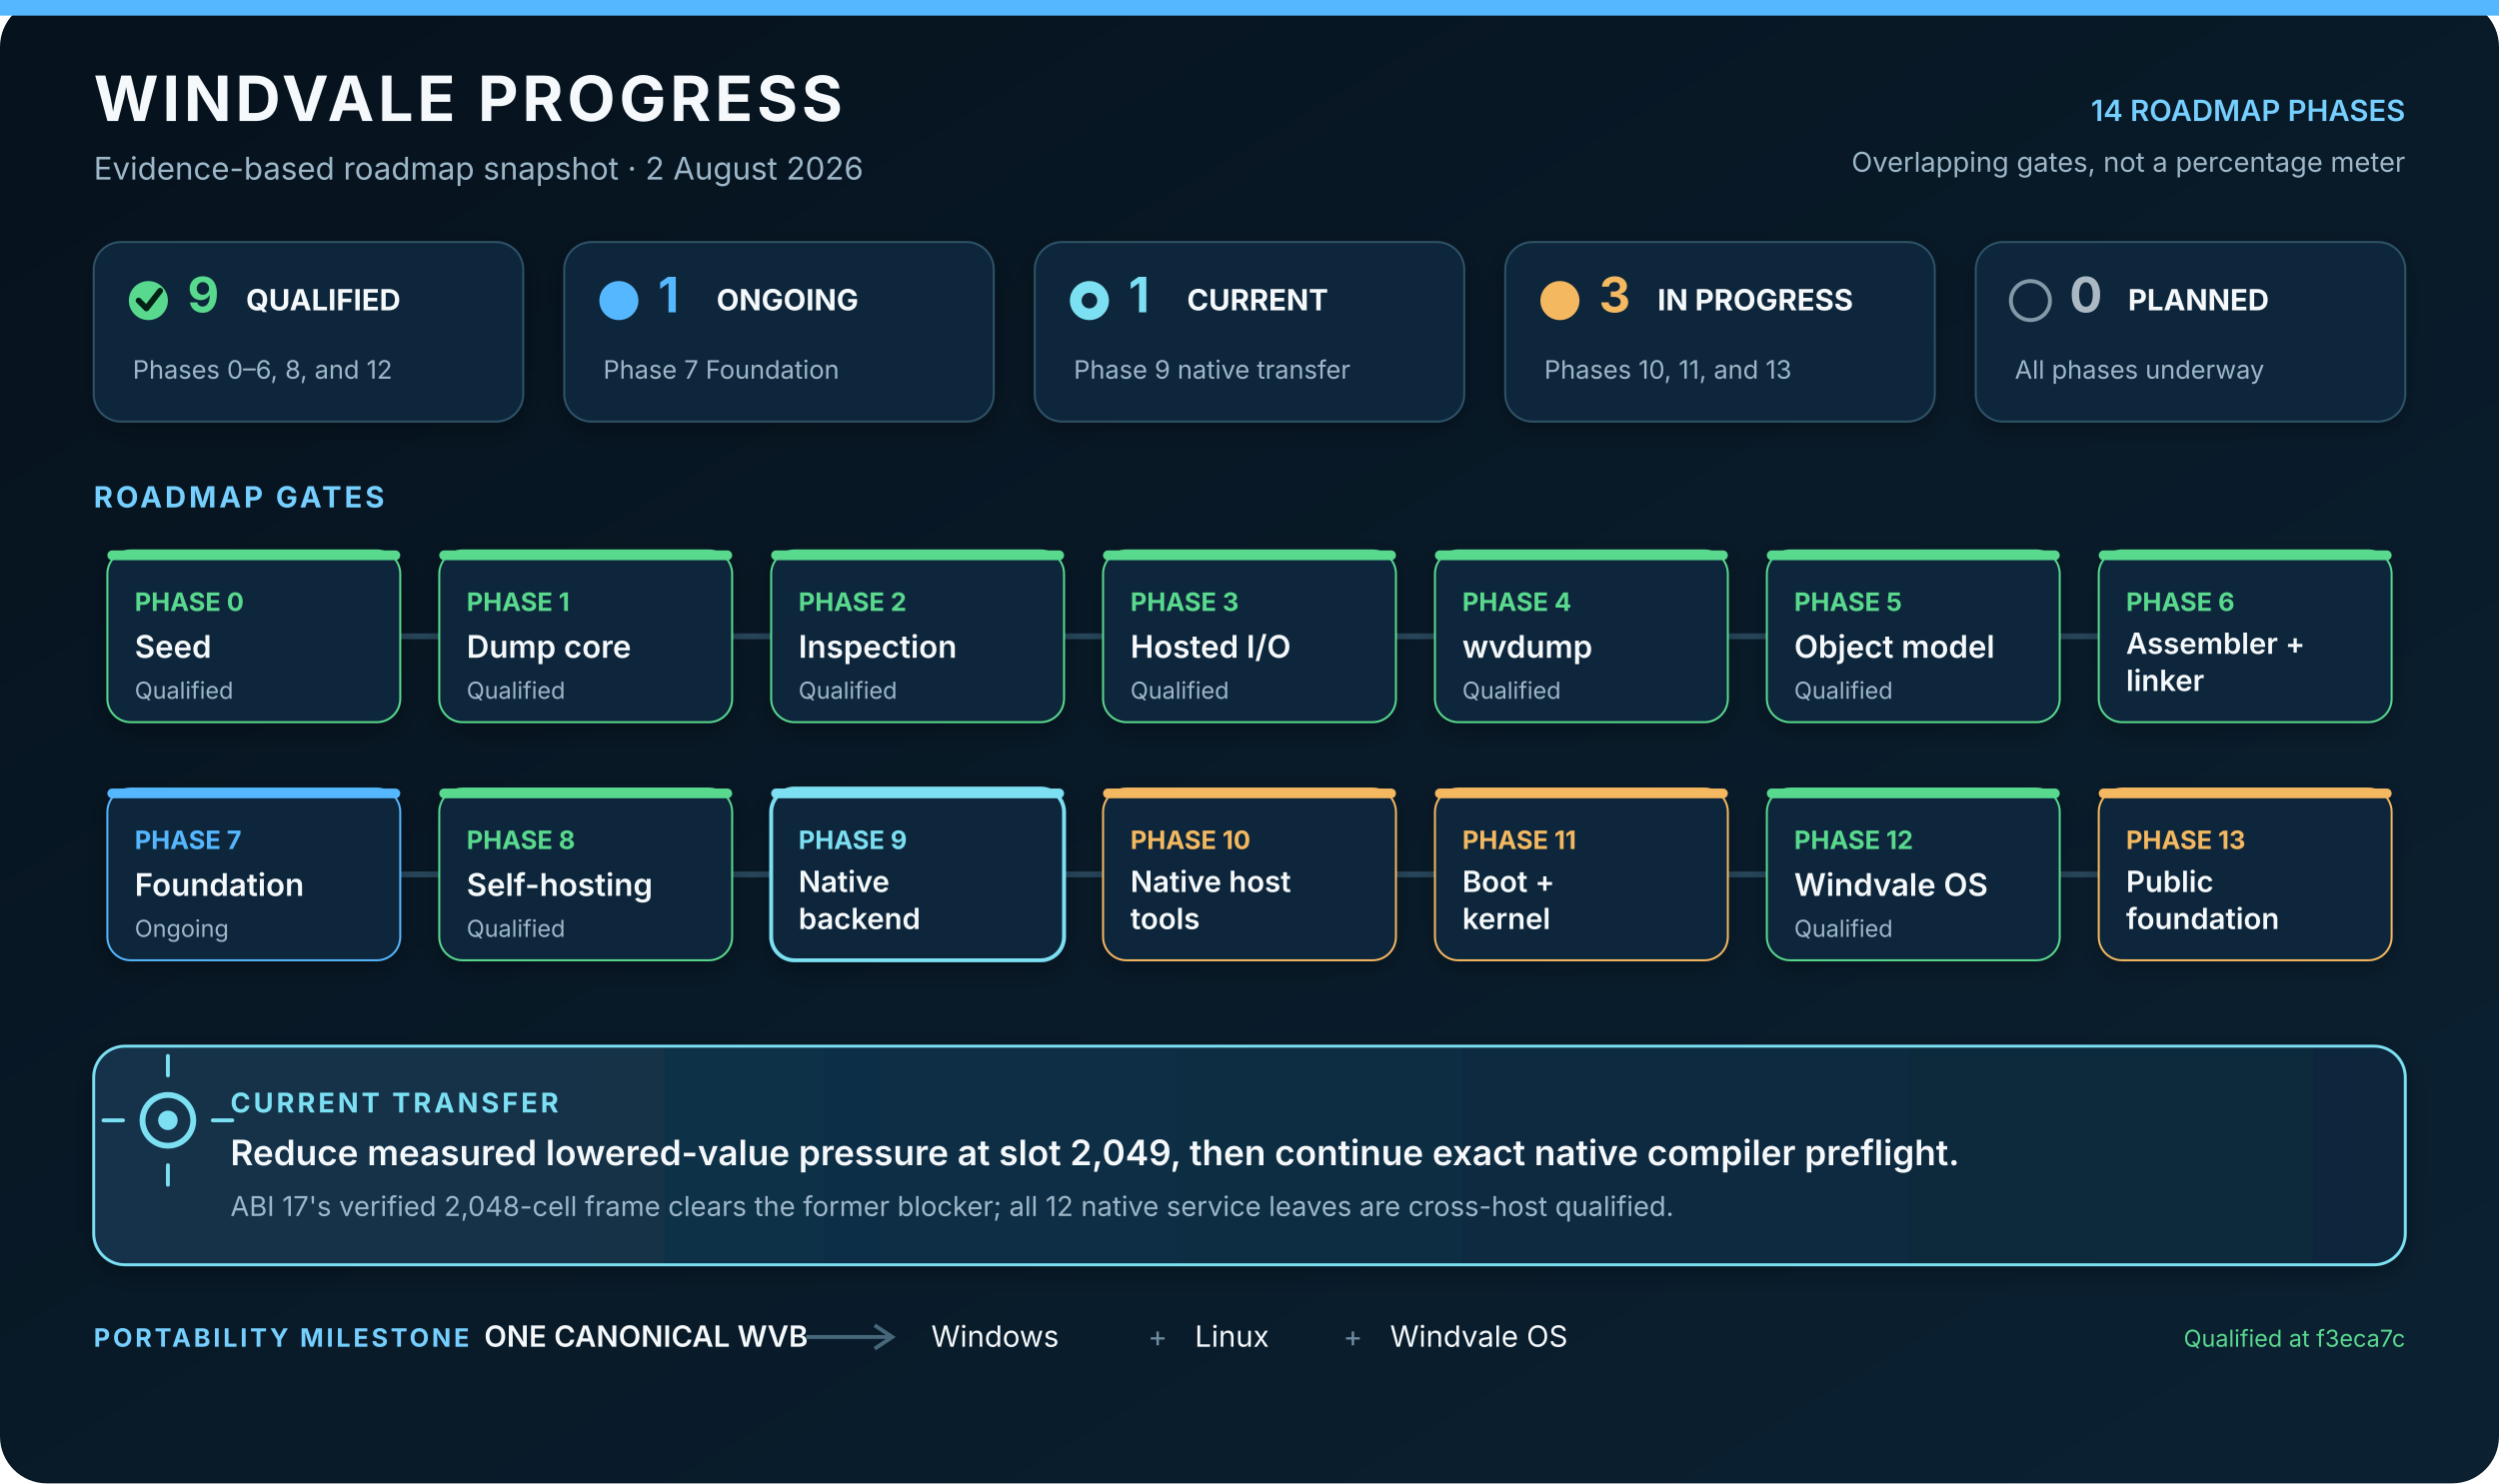
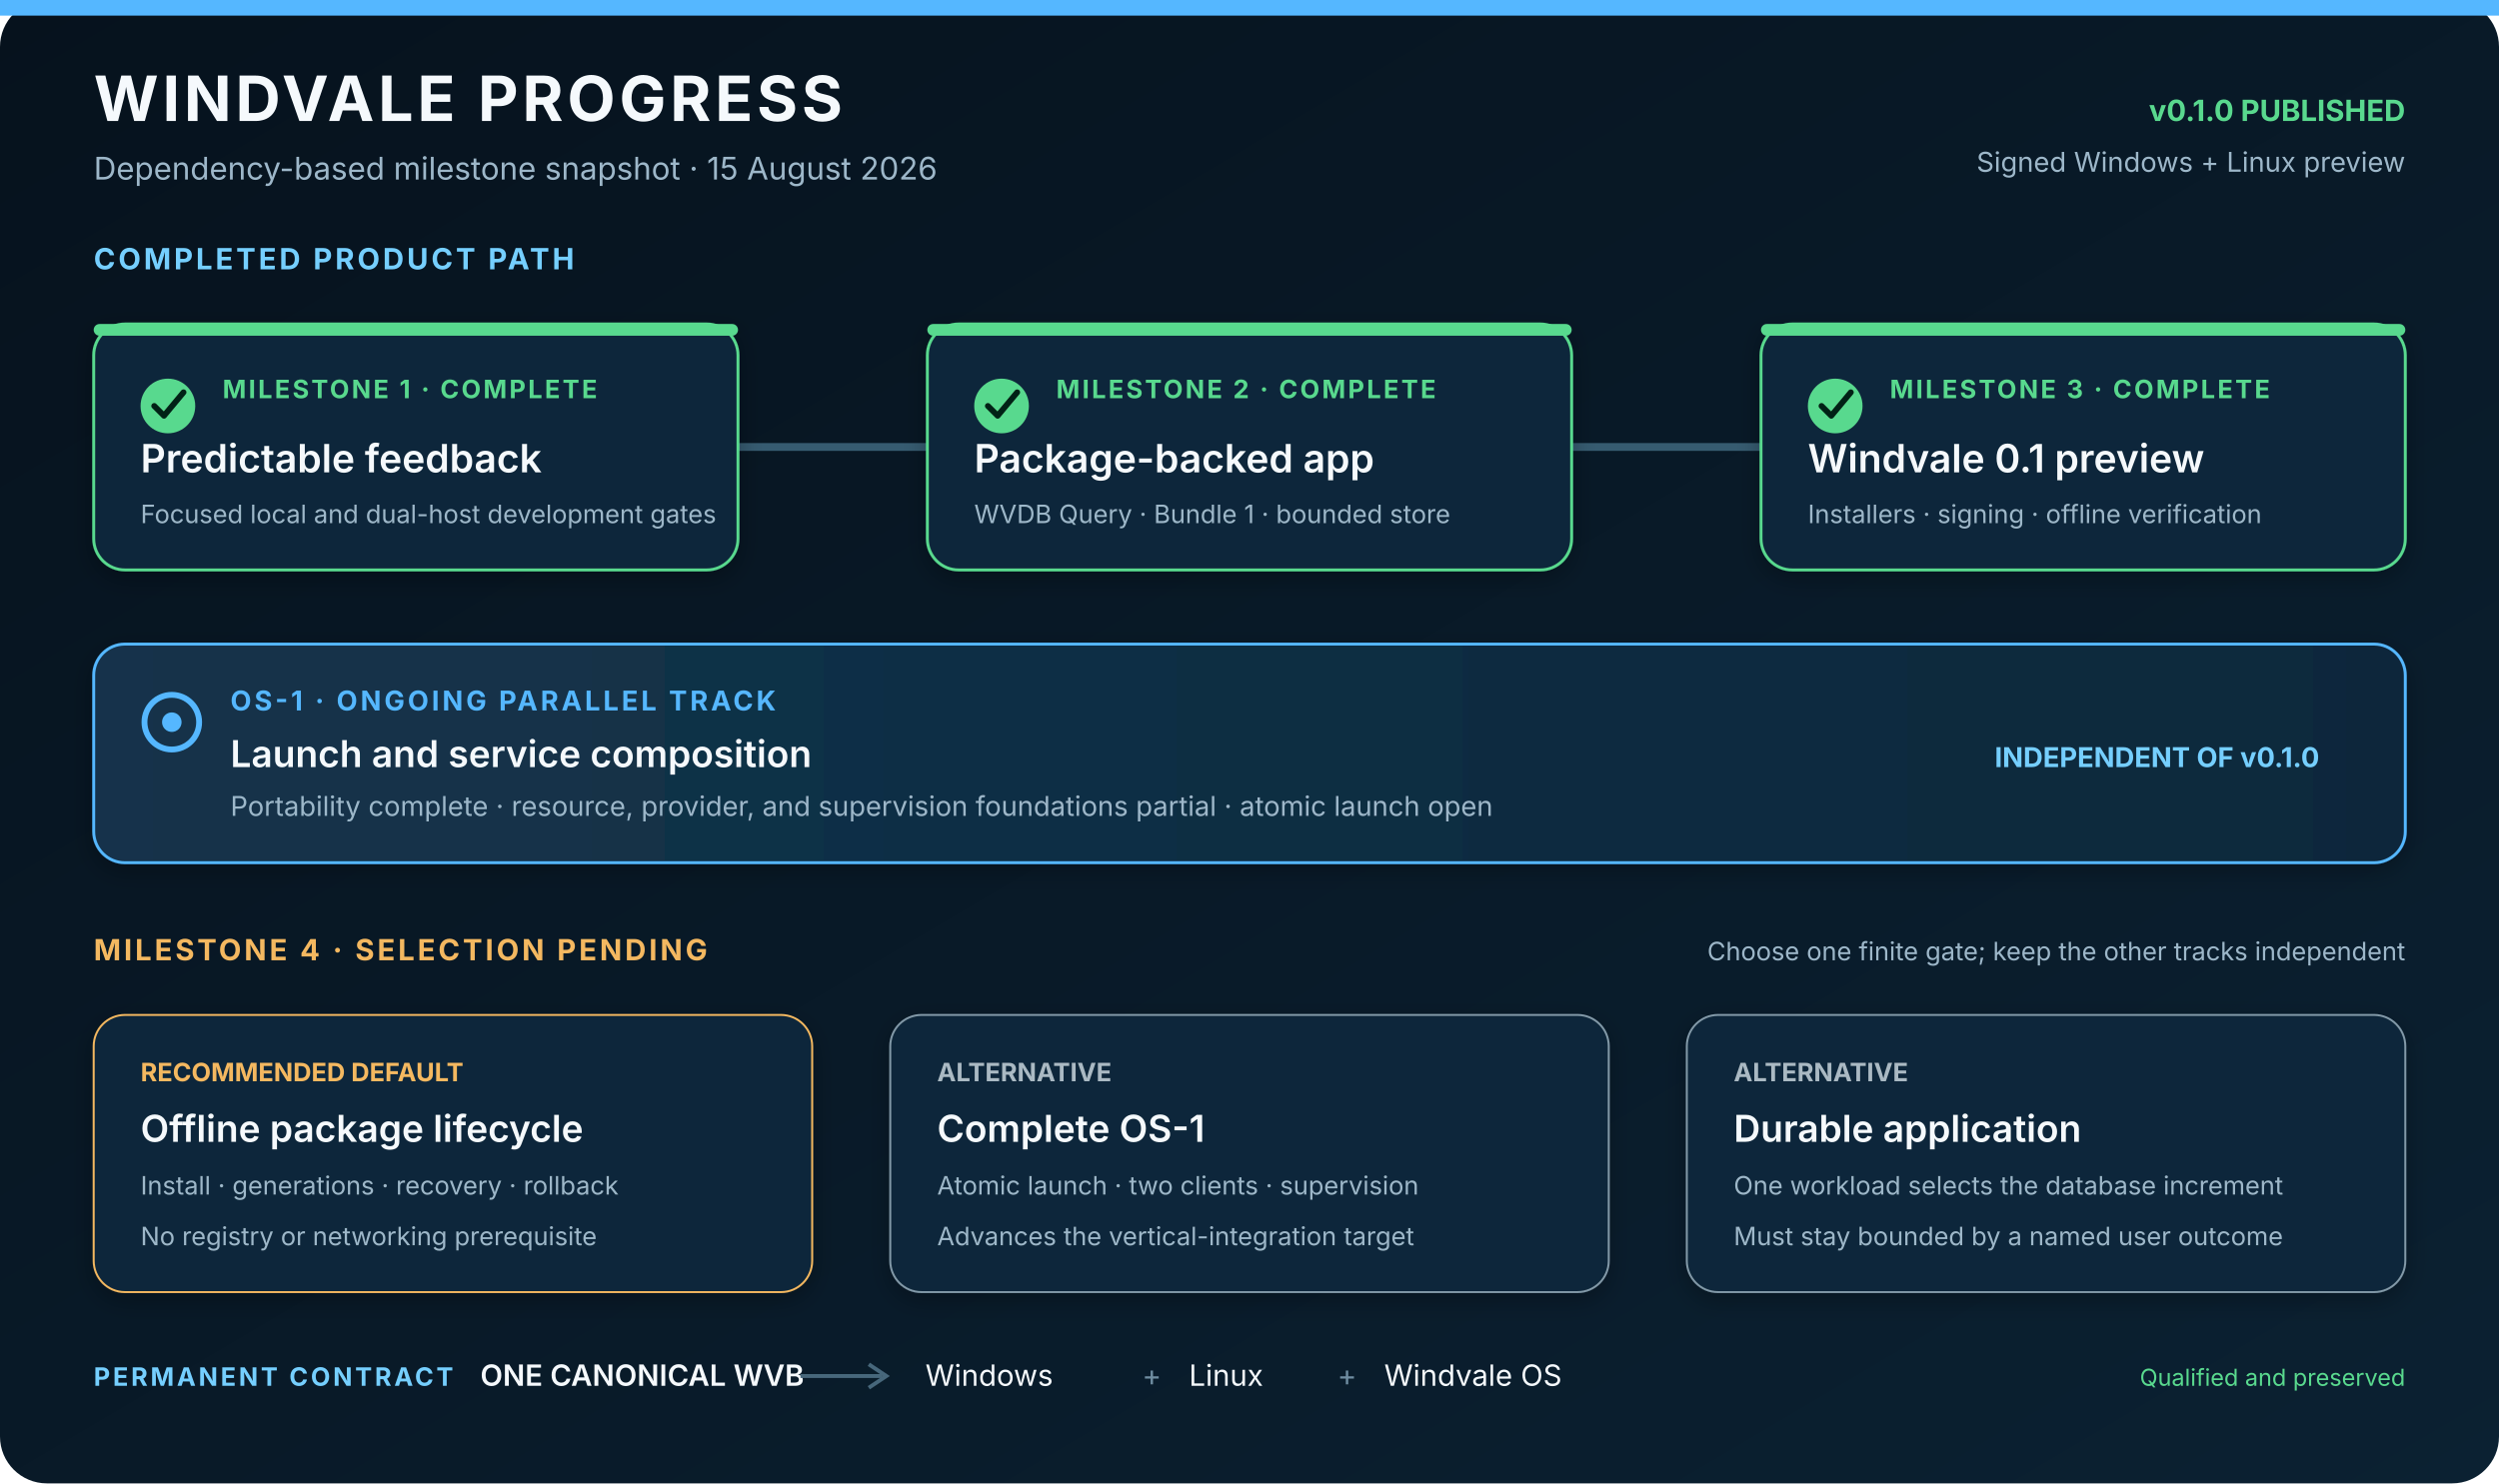
<svg xmlns="http://www.w3.org/2000/svg" width="1280" height="760" viewBox="0 0 1280 760" role="img" aria-labelledby="title description">
  <defs>
    <linearGradient id="background" x1="0" y1="0" x2="1" y2="1">
      <stop offset="0" stop-color="#06121d" />
      <stop offset="1" stop-color="#0b2132" />
    </linearGradient>
-     <linearGradient id="current-panel" x1="0" y1="0" x2="1" y2="0">
+     <linearGradient id="focus" x1="0" y1="0" x2="1" y2="0">
      <stop offset="0" stop-color="#12334b" />
      <stop offset="1" stop-color="#10283b" />
    </linearGradient>
    <filter id="shadow" x="-20%" y="-20%" width="140%" height="140%">
      <feDropShadow dx="0" dy="4" stdDeviation="6" flood-color="#000000" flood-opacity="0.28" />
    </filter>
  </defs>
  <rect width="1280" height="760" rx="24" fill="url(#background)" />
  <path d="M0 0H1280V8H0Z" fill="#55b7ff" />
  <g font-family="Segoe UI, Inter, Arial, sans-serif">
    <text x="48" y="62" fill="#f5f9fc" font-size="32" font-weight="700" letter-spacing="2">WINDVALE PROGRESS</text>
-     <text x="48" y="92" fill="#9db7c9" font-size="16">Evidence-based roadmap snapshot · 2 August 2026</text>
-     <text x="1232" y="62" text-anchor="end" fill="#75cfff" font-size="15" font-weight="600">14 ROADMAP PHASES</text>
-     <text x="1232" y="88" text-anchor="end" fill="#9db7c9" font-size="14">Overlapping gates, not a percentage meter</text>
+     <text x="48" y="92" fill="#9db7c9" font-size="16">Dependency-based milestone snapshot · 15 August 2026</text>
+     <text x="1232" y="62" text-anchor="end" fill="#59d98e" font-size="15" font-weight="700">v0.1.0 PUBLISHED</text>
+     <text x="1232" y="88" text-anchor="end" fill="#9db7c9" font-size="14">Signed Windows + Linux preview</text>
+     <text x="48" y="138" fill="#75cfff" font-size="15" font-weight="700" letter-spacing="1.5">COMPLETED PRODUCT PATH</text>
+     <path d="M260 229H1020" fill="none" stroke="#365b70" stroke-width="4" />
    <g filter="url(#shadow)">
-       <g transform="translate(48 124)">
-         <rect width="220" height="92" rx="14" fill="#10283a" stroke="#2f5268" />
-         <circle cx="28" cy="30" r="10" fill="#59d98e" />
-         <path d="M23 30l4 4 7-9" fill="none" stroke="#062014" stroke-width="3" stroke-linecap="round" stroke-linejoin="round" />
-         <text x="48" y="36" fill="#59d98e" font-size="25" font-weight="700">9</text>
-         <text x="78" y="35" fill="#f5f9fc" font-size="15" font-weight="700">QUALIFIED</text>
-         <text x="20" y="70" fill="#9db7c9" font-size="13">Phases 0–6, 8, and 12</text>
+       <g transform="translate(48 166)">
+         <rect width="330" height="126" rx="16" fill="#10283a" stroke="#59d98e" stroke-width="1.5" />
+         <rect width="330" height="6" rx="3" fill="#59d98e" />
+         <circle cx="38" cy="42" r="14" fill="#59d98e" />
+         <path d="M31 42l5 5 10-12" fill="none" stroke="#062014" stroke-width="3" stroke-linecap="round" stroke-linejoin="round" />
+         <text x="66" y="38" fill="#59d98e" font-size="13" font-weight="700" letter-spacing="1.2">MILESTONE 1 · COMPLETE</text>
+         <text x="24" y="76" fill="#f5f9fc" font-size="20" font-weight="600">Predictable feedback</text>
+         <text x="24" y="102" fill="#9db7c9" font-size="13">Focused local and dual-host development gates</text>
      </g>
-       <g transform="translate(289 124)">
-         <rect width="220" height="92" rx="14" fill="#10283a" stroke="#2f5268" />
-         <circle cx="28" cy="30" r="10" fill="#55b7ff" />
-         <text x="48" y="36" fill="#55b7ff" font-size="25" font-weight="700">1</text>
-         <text x="78" y="35" fill="#f5f9fc" font-size="15" font-weight="700">ONGOING</text>
-         <text x="20" y="70" fill="#9db7c9" font-size="13">Phase 7 Foundation</text>
+       <g transform="translate(475 166)">
+         <rect width="330" height="126" rx="16" fill="#10283a" stroke="#59d98e" stroke-width="1.5" />
+         <rect width="330" height="6" rx="3" fill="#59d98e" />
+         <circle cx="38" cy="42" r="14" fill="#59d98e" />
+         <path d="M31 42l5 5 10-12" fill="none" stroke="#062014" stroke-width="3" stroke-linecap="round" stroke-linejoin="round" />
+         <text x="66" y="38" fill="#59d98e" font-size="13" font-weight="700" letter-spacing="1.2">MILESTONE 2 · COMPLETE</text>
+         <text x="24" y="76" fill="#f5f9fc" font-size="20" font-weight="600">Package-backed app</text>
+         <text x="24" y="102" fill="#9db7c9" font-size="13">WVDB Query · Bundle 1 · bounded store</text>
      </g>
-       <g transform="translate(530 124)">
-         <rect width="220" height="92" rx="14" fill="#10283a" stroke="#2f5268" />
-         <circle cx="28" cy="30" r="10" fill="#7bdff2" />
-         <circle cx="28" cy="30" r="4" fill="#10283a" />
-         <text x="48" y="36" fill="#7bdff2" font-size="25" font-weight="700">1</text>
-         <text x="78" y="35" fill="#f5f9fc" font-size="15" font-weight="700">CURRENT</text>
-         <text x="20" y="70" fill="#9db7c9" font-size="13">Phase 9 native transfer</text>
-       </g>
-       <g transform="translate(771 124)">
-         <rect width="220" height="92" rx="14" fill="#10283a" stroke="#2f5268" />
-         <circle cx="28" cy="30" r="10" fill="#f4b860" />
-         <text x="48" y="36" fill="#f4b860" font-size="25" font-weight="700">3</text>
-         <text x="78" y="35" fill="#f5f9fc" font-size="15" font-weight="700">IN PROGRESS</text>
-         <text x="20" y="70" fill="#9db7c9" font-size="13">Phases 10, 11, and 13</text>
-       </g>
-       <g transform="translate(1012 124)">
-         <rect width="220" height="92" rx="14" fill="#10283a" stroke="#2f5268" />
-         <circle cx="28" cy="30" r="10" fill="none" stroke="#8299a8" stroke-width="2" />
-         <text x="48" y="36" fill="#aab9c3" font-size="25" font-weight="700">0</text>
-         <text x="78" y="35" fill="#f5f9fc" font-size="15" font-weight="700">PLANNED</text>
-         <text x="20" y="70" fill="#9db7c9" font-size="13">All phases underway</text>
+       <g transform="translate(902 166)">
+         <rect width="330" height="126" rx="16" fill="#10283a" stroke="#59d98e" stroke-width="1.5" />
+         <rect width="330" height="6" rx="3" fill="#59d98e" />
+         <circle cx="38" cy="42" r="14" fill="#59d98e" />
+         <path d="M31 42l5 5 10-12" fill="none" stroke="#062014" stroke-width="3" stroke-linecap="round" stroke-linejoin="round" />
+         <text x="66" y="38" fill="#59d98e" font-size="13" font-weight="700" letter-spacing="1.2">MILESTONE 3 · COMPLETE</text>
+         <text x="24" y="76" fill="#f5f9fc" font-size="20" font-weight="600">Windvale 0.1 preview</text>
+         <text x="24" y="102" fill="#9db7c9" font-size="13">Installers · signing · offline verification</text>
      </g>
    </g>
-     <text x="48" y="260" fill="#75cfff" font-size="15" font-weight="700" letter-spacing="1.5">ROADMAP GATES</text>
-     <path d="M55 326H1225M55 448H1225" fill="none" stroke="#28475b" stroke-width="3" />
+     <g transform="translate(48 330)" filter="url(#shadow)">
+       <rect width="1184" height="112" rx="16" fill="url(#focus)" stroke="#55b7ff" stroke-width="1.5" />
+       <circle cx="40" cy="40" r="14" fill="none" stroke="#55b7ff" stroke-width="3" />
+       <circle cx="40" cy="40" r="5" fill="#55b7ff" />
+       <text x="70" y="34" fill="#55b7ff" font-size="14" font-weight="700" letter-spacing="1.5">OS-1 · ONGOING PARALLEL TRACK</text>
+       <text x="70" y="63" fill="#f5f9fc" font-size="19" font-weight="600">Launch and service composition</text>
+       <text x="70" y="88" fill="#9db7c9" font-size="14">Portability complete · resource, provider, and supervision foundations partial · atomic launch open</text>
+       <text x="1140" y="63" text-anchor="end" fill="#75cfff" font-size="14" font-weight="700">INDEPENDENT OF v0.1.0</text>
+     </g>
+     <text x="48" y="492" fill="#f4b860" font-size="15" font-weight="700" letter-spacing="1.5">MILESTONE 4 · SELECTION PENDING</text>
+     <text x="1232" y="492" text-anchor="end" fill="#9db7c9" font-size="13">Choose one finite gate; keep the other tracks independent</text>
    <g filter="url(#shadow)">
-       <g transform="translate(55 282)">
-         <rect width="150" height="88" rx="12" fill="#10283a" stroke="#59d98e" />
-         <rect width="150" height="5" rx="2.5" fill="#59d98e" />
-         <text x="14" y="31" fill="#59d98e" font-size="13" font-weight="700">PHASE 0</text>
-         <text x="14" y="55" fill="#f5f9fc" font-size="16" font-weight="600">Seed</text>
-         <text x="14" y="76" fill="#9db7c9" font-size="12">Qualified</text>
+       <g transform="translate(48 520)">
+         <rect width="368" height="142" rx="16" fill="#10283a" stroke="#f4b860" />
+         <text x="24" y="34" fill="#f4b860" font-size="13" font-weight="700">RECOMMENDED DEFAULT</text>
+         <text x="24" y="65" fill="#f5f9fc" font-size="19" font-weight="600">Offline package lifecycle</text>
+         <text x="24" y="92" fill="#9db7c9" font-size="13">Install · generations · recovery · rollback</text>
+         <text x="24" y="118" fill="#9db7c9" font-size="13">No registry or networking prerequisite</text>
      </g>
-       <g transform="translate(225 282)">
-         <rect width="150" height="88" rx="12" fill="#10283a" stroke="#59d98e" />
-         <rect width="150" height="5" rx="2.5" fill="#59d98e" />
-         <text x="14" y="31" fill="#59d98e" font-size="13" font-weight="700">PHASE 1</text>
-         <text x="14" y="55" fill="#f5f9fc" font-size="16" font-weight="600">Dump core</text>
-         <text x="14" y="76" fill="#9db7c9" font-size="12">Qualified</text>
+       <g transform="translate(456 520)">
+         <rect width="368" height="142" rx="16" fill="#10283a" stroke="#8299a8" />
+         <text x="24" y="34" fill="#aab9c3" font-size="13" font-weight="700">ALTERNATIVE</text>
+         <text x="24" y="65" fill="#f5f9fc" font-size="19" font-weight="600">Complete OS-1</text>
+         <text x="24" y="92" fill="#9db7c9" font-size="13">Atomic launch · two clients · supervision</text>
+         <text x="24" y="118" fill="#9db7c9" font-size="13">Advances the vertical-integration target</text>
      </g>
-       <g transform="translate(395 282)">
-         <rect width="150" height="88" rx="12" fill="#10283a" stroke="#59d98e" />
-         <rect width="150" height="5" rx="2.5" fill="#59d98e" />
-         <text x="14" y="31" fill="#59d98e" font-size="13" font-weight="700">PHASE 2</text>
-         <text x="14" y="55" fill="#f5f9fc" font-size="16" font-weight="600">Inspection</text>
-         <text x="14" y="76" fill="#9db7c9" font-size="12">Qualified</text>
-       </g>
-       <g transform="translate(565 282)">
-         <rect width="150" height="88" rx="12" fill="#10283a" stroke="#59d98e" />
-         <rect width="150" height="5" rx="2.5" fill="#59d98e" />
-         <text x="14" y="31" fill="#59d98e" font-size="13" font-weight="700">PHASE 3</text>
-         <text x="14" y="55" fill="#f5f9fc" font-size="16" font-weight="600">Hosted I/O</text>
-         <text x="14" y="76" fill="#9db7c9" font-size="12">Qualified</text>
-       </g>
-       <g transform="translate(735 282)">
-         <rect width="150" height="88" rx="12" fill="#10283a" stroke="#59d98e" />
-         <rect width="150" height="5" rx="2.5" fill="#59d98e" />
-         <text x="14" y="31" fill="#59d98e" font-size="13" font-weight="700">PHASE 4</text>
-         <text x="14" y="55" fill="#f5f9fc" font-size="16" font-weight="600">wvdump</text>
-         <text x="14" y="76" fill="#9db7c9" font-size="12">Qualified</text>
-       </g>
-       <g transform="translate(905 282)">
-         <rect width="150" height="88" rx="12" fill="#10283a" stroke="#59d98e" />
-         <rect width="150" height="5" rx="2.5" fill="#59d98e" />
-         <text x="14" y="31" fill="#59d98e" font-size="13" font-weight="700">PHASE 5</text>
-         <text x="14" y="55" fill="#f5f9fc" font-size="16" font-weight="600">Object model</text>
-         <text x="14" y="76" fill="#9db7c9" font-size="12">Qualified</text>
-       </g>
-       <g transform="translate(1075 282)">
-         <rect width="150" height="88" rx="12" fill="#10283a" stroke="#59d98e" />
-         <rect width="150" height="5" rx="2.5" fill="#59d98e" />
-         <text x="14" y="31" fill="#59d98e" font-size="13" font-weight="700">PHASE 6</text>
-         <text x="14" y="53" fill="#f5f9fc" font-size="15" font-weight="600">Assembler +</text>
-         <text x="14" y="72" fill="#f5f9fc" font-size="15" font-weight="600">linker</text>
-       </g>
-       <g transform="translate(55 404)">
-         <rect width="150" height="88" rx="12" fill="#10283a" stroke="#55b7ff" />
-         <rect width="150" height="5" rx="2.5" fill="#55b7ff" />
-         <text x="14" y="31" fill="#55b7ff" font-size="13" font-weight="700">PHASE 7</text>
-         <text x="14" y="55" fill="#f5f9fc" font-size="16" font-weight="600">Foundation</text>
-         <text x="14" y="76" fill="#9db7c9" font-size="12">Ongoing</text>
-       </g>
-       <g transform="translate(225 404)">
-         <rect width="150" height="88" rx="12" fill="#10283a" stroke="#59d98e" />
-         <rect width="150" height="5" rx="2.5" fill="#59d98e" />
-         <text x="14" y="31" fill="#59d98e" font-size="13" font-weight="700">PHASE 8</text>
-         <text x="14" y="55" fill="#f5f9fc" font-size="16" font-weight="600">Self-hosting</text>
-         <text x="14" y="76" fill="#9db7c9" font-size="12">Qualified</text>
-       </g>
-       <g transform="translate(395 404)">
-         <rect width="150" height="88" rx="12" fill="#10283a" stroke="#7bdff2" stroke-width="2" />
-         <rect width="150" height="5" rx="2.5" fill="#7bdff2" />
-         <text x="14" y="31" fill="#7bdff2" font-size="13" font-weight="700">PHASE 9</text>
-         <text x="14" y="53" fill="#f5f9fc" font-size="15" font-weight="600">Native</text>
-         <text x="14" y="72" fill="#f5f9fc" font-size="15" font-weight="600">backend</text>
-       </g>
-       <g transform="translate(565 404)">
-         <rect width="150" height="88" rx="12" fill="#10283a" stroke="#f4b860" />
-         <rect width="150" height="5" rx="2.5" fill="#f4b860" />
-         <text x="14" y="31" fill="#f4b860" font-size="13" font-weight="700">PHASE 10</text>
-         <text x="14" y="53" fill="#f5f9fc" font-size="15" font-weight="600">Native host</text>
-         <text x="14" y="72" fill="#f5f9fc" font-size="15" font-weight="600">tools</text>
-       </g>
-       <g transform="translate(735 404)">
-         <rect width="150" height="88" rx="12" fill="#10283a" stroke="#f4b860" />
-         <rect width="150" height="5" rx="2.5" fill="#f4b860" />
-         <text x="14" y="31" fill="#f4b860" font-size="13" font-weight="700">PHASE 11</text>
-         <text x="14" y="53" fill="#f5f9fc" font-size="15" font-weight="600">Boot +</text>
-         <text x="14" y="72" fill="#f5f9fc" font-size="15" font-weight="600">kernel</text>
-       </g>
-       <g transform="translate(905 404)">
-         <rect width="150" height="88" rx="12" fill="#10283a" stroke="#59d98e" />
-         <rect width="150" height="5" rx="2.5" fill="#59d98e" />
-         <text x="14" y="31" fill="#59d98e" font-size="13" font-weight="700">PHASE 12</text>
-         <text x="14" y="55" fill="#f5f9fc" font-size="16" font-weight="600">Windvale OS</text>
-         <text x="14" y="76" fill="#9db7c9" font-size="12">Qualified</text>
-       </g>
-       <g transform="translate(1075 404)">
-         <rect width="150" height="88" rx="12" fill="#10283a" stroke="#f4b860" />
-         <rect width="150" height="5" rx="2.5" fill="#f4b860" />
-         <text x="14" y="31" fill="#f4b860" font-size="13" font-weight="700">PHASE 13</text>
-         <text x="14" y="53" fill="#f5f9fc" font-size="15" font-weight="600">Public</text>
-         <text x="14" y="72" fill="#f5f9fc" font-size="15" font-weight="600">foundation</text>
+       <g transform="translate(864 520)">
+         <rect width="368" height="142" rx="16" fill="#10283a" stroke="#8299a8" />
+         <text x="24" y="34" fill="#aab9c3" font-size="13" font-weight="700">ALTERNATIVE</text>
+         <text x="24" y="65" fill="#f5f9fc" font-size="19" font-weight="600">Durable application</text>
+         <text x="24" y="92" fill="#9db7c9" font-size="13">One workload selects the database increment</text>
+         <text x="24" y="118" fill="#9db7c9" font-size="13">Must stay bounded by a named user outcome</text>
      </g>
    </g>
-     <g transform="translate(48 536)" filter="url(#shadow)">
-       <rect width="1184" height="112" rx="16" fill="url(#current-panel)" stroke="#7bdff2" stroke-width="1.5" />
-       <circle cx="38" cy="38" r="13" fill="none" stroke="#7bdff2" stroke-width="3" />
-       <circle cx="38" cy="38" r="5" fill="#7bdff2" />
-       <path d="M38 15V5M61 38h10M38 61v10M15 38H5" fill="none" stroke="#7bdff2" stroke-width="2" stroke-linecap="round" />
-       <text x="70" y="34" fill="#7bdff2" font-size="14" font-weight="700" letter-spacing="1.5">CURRENT TRANSFER</text>
-       <text x="70" y="61" fill="#f5f9fc" font-size="18" font-weight="600">Reduce measured lowered-value pressure at slot 2,049, then continue exact native compiler preflight.</text>
-       <text x="70" y="87" fill="#9db7c9" font-size="14">ABI 17's verified 2,048-cell frame clears the former blocker; all 12 native service leaves are cross-host qualified.</text>
-     </g>
-     <g transform="translate(48 690)">
-       <text x="0" y="0" fill="#75cfff" font-size="13" font-weight="700" letter-spacing="1.4">PORTABILITY MILESTONE</text>
-       <text x="200" y="0" fill="#f5f9fc" font-size="15" font-weight="600">ONE CANONICAL WVB</text>
-       <path d="M365 -5h42" stroke="#47677b" stroke-width="2" />
-       <path d="M400 -11l9 6-9 6" fill="none" stroke="#47677b" stroke-width="2" />
-       <text x="429" y="0" fill="#f5f9fc" font-size="15">Windows</text>
-       <text x="540" y="0" fill="#6f8da1" font-size="15">+</text>
-       <text x="564" y="0" fill="#f5f9fc" font-size="15">Linux</text>
-       <text x="640" y="0" fill="#6f8da1" font-size="15">+</text>
-       <text x="664" y="0" fill="#f5f9fc" font-size="15">Windvale OS</text>
-       <text x="1184" y="0" text-anchor="end" fill="#59d98e" font-size="12">Qualified at f3eca7c</text>
+     <g transform="translate(48 710)">
+       <text x="0" y="0" fill="#75cfff" font-size="13" font-weight="700" letter-spacing="1.4">PERMANENT CONTRACT</text>
+       <text x="198" y="0" fill="#f5f9fc" font-size="15" font-weight="600">ONE CANONICAL WVB</text>
+       <path d="M362 -5h42" stroke="#47677b" stroke-width="2" />
+       <path d="M397 -11l9 6-9 6" fill="none" stroke="#47677b" stroke-width="2" />
+       <text x="426" y="0" fill="#f5f9fc" font-size="15">Windows</text>
+       <text x="537" y="0" fill="#6f8da1" font-size="15">+</text>
+       <text x="561" y="0" fill="#f5f9fc" font-size="15">Linux</text>
+       <text x="637" y="0" fill="#6f8da1" font-size="15">+</text>
+       <text x="661" y="0" fill="#f5f9fc" font-size="15">Windvale OS</text>
+       <text x="1184" y="0" text-anchor="end" fill="#59d98e" font-size="12">Qualified and preserved</text>
    </g>
  </g>
</svg>
